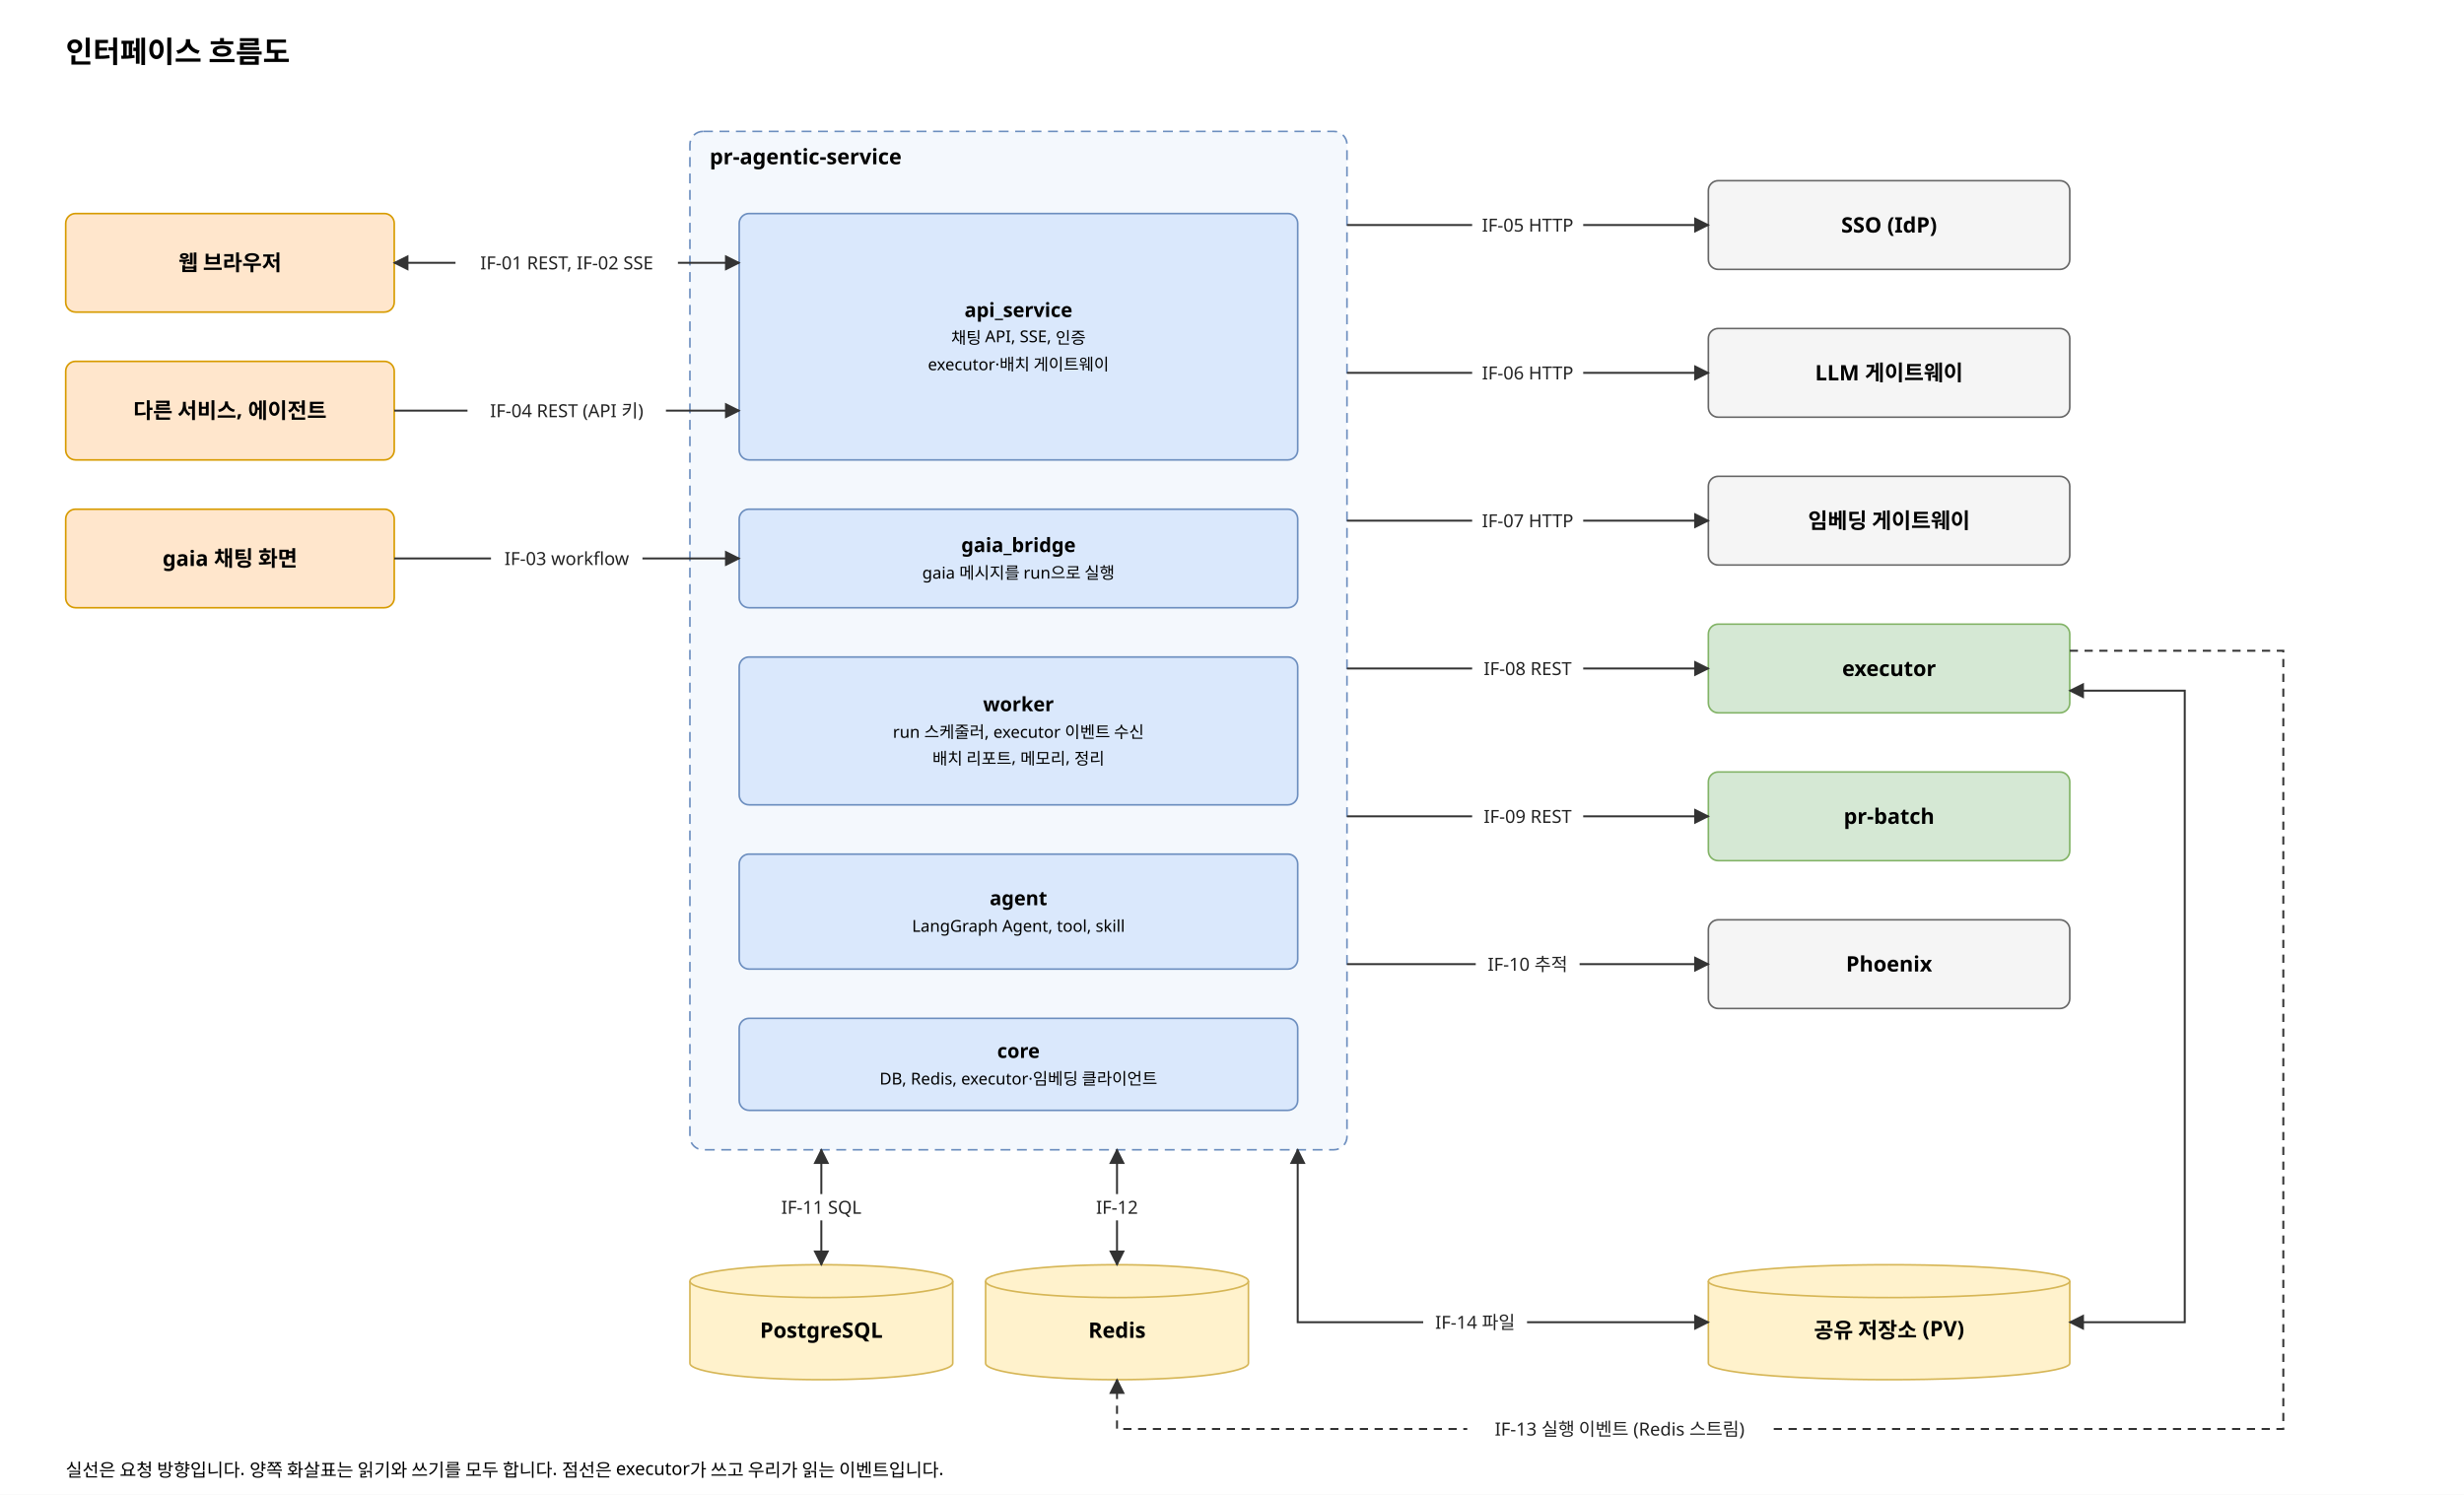
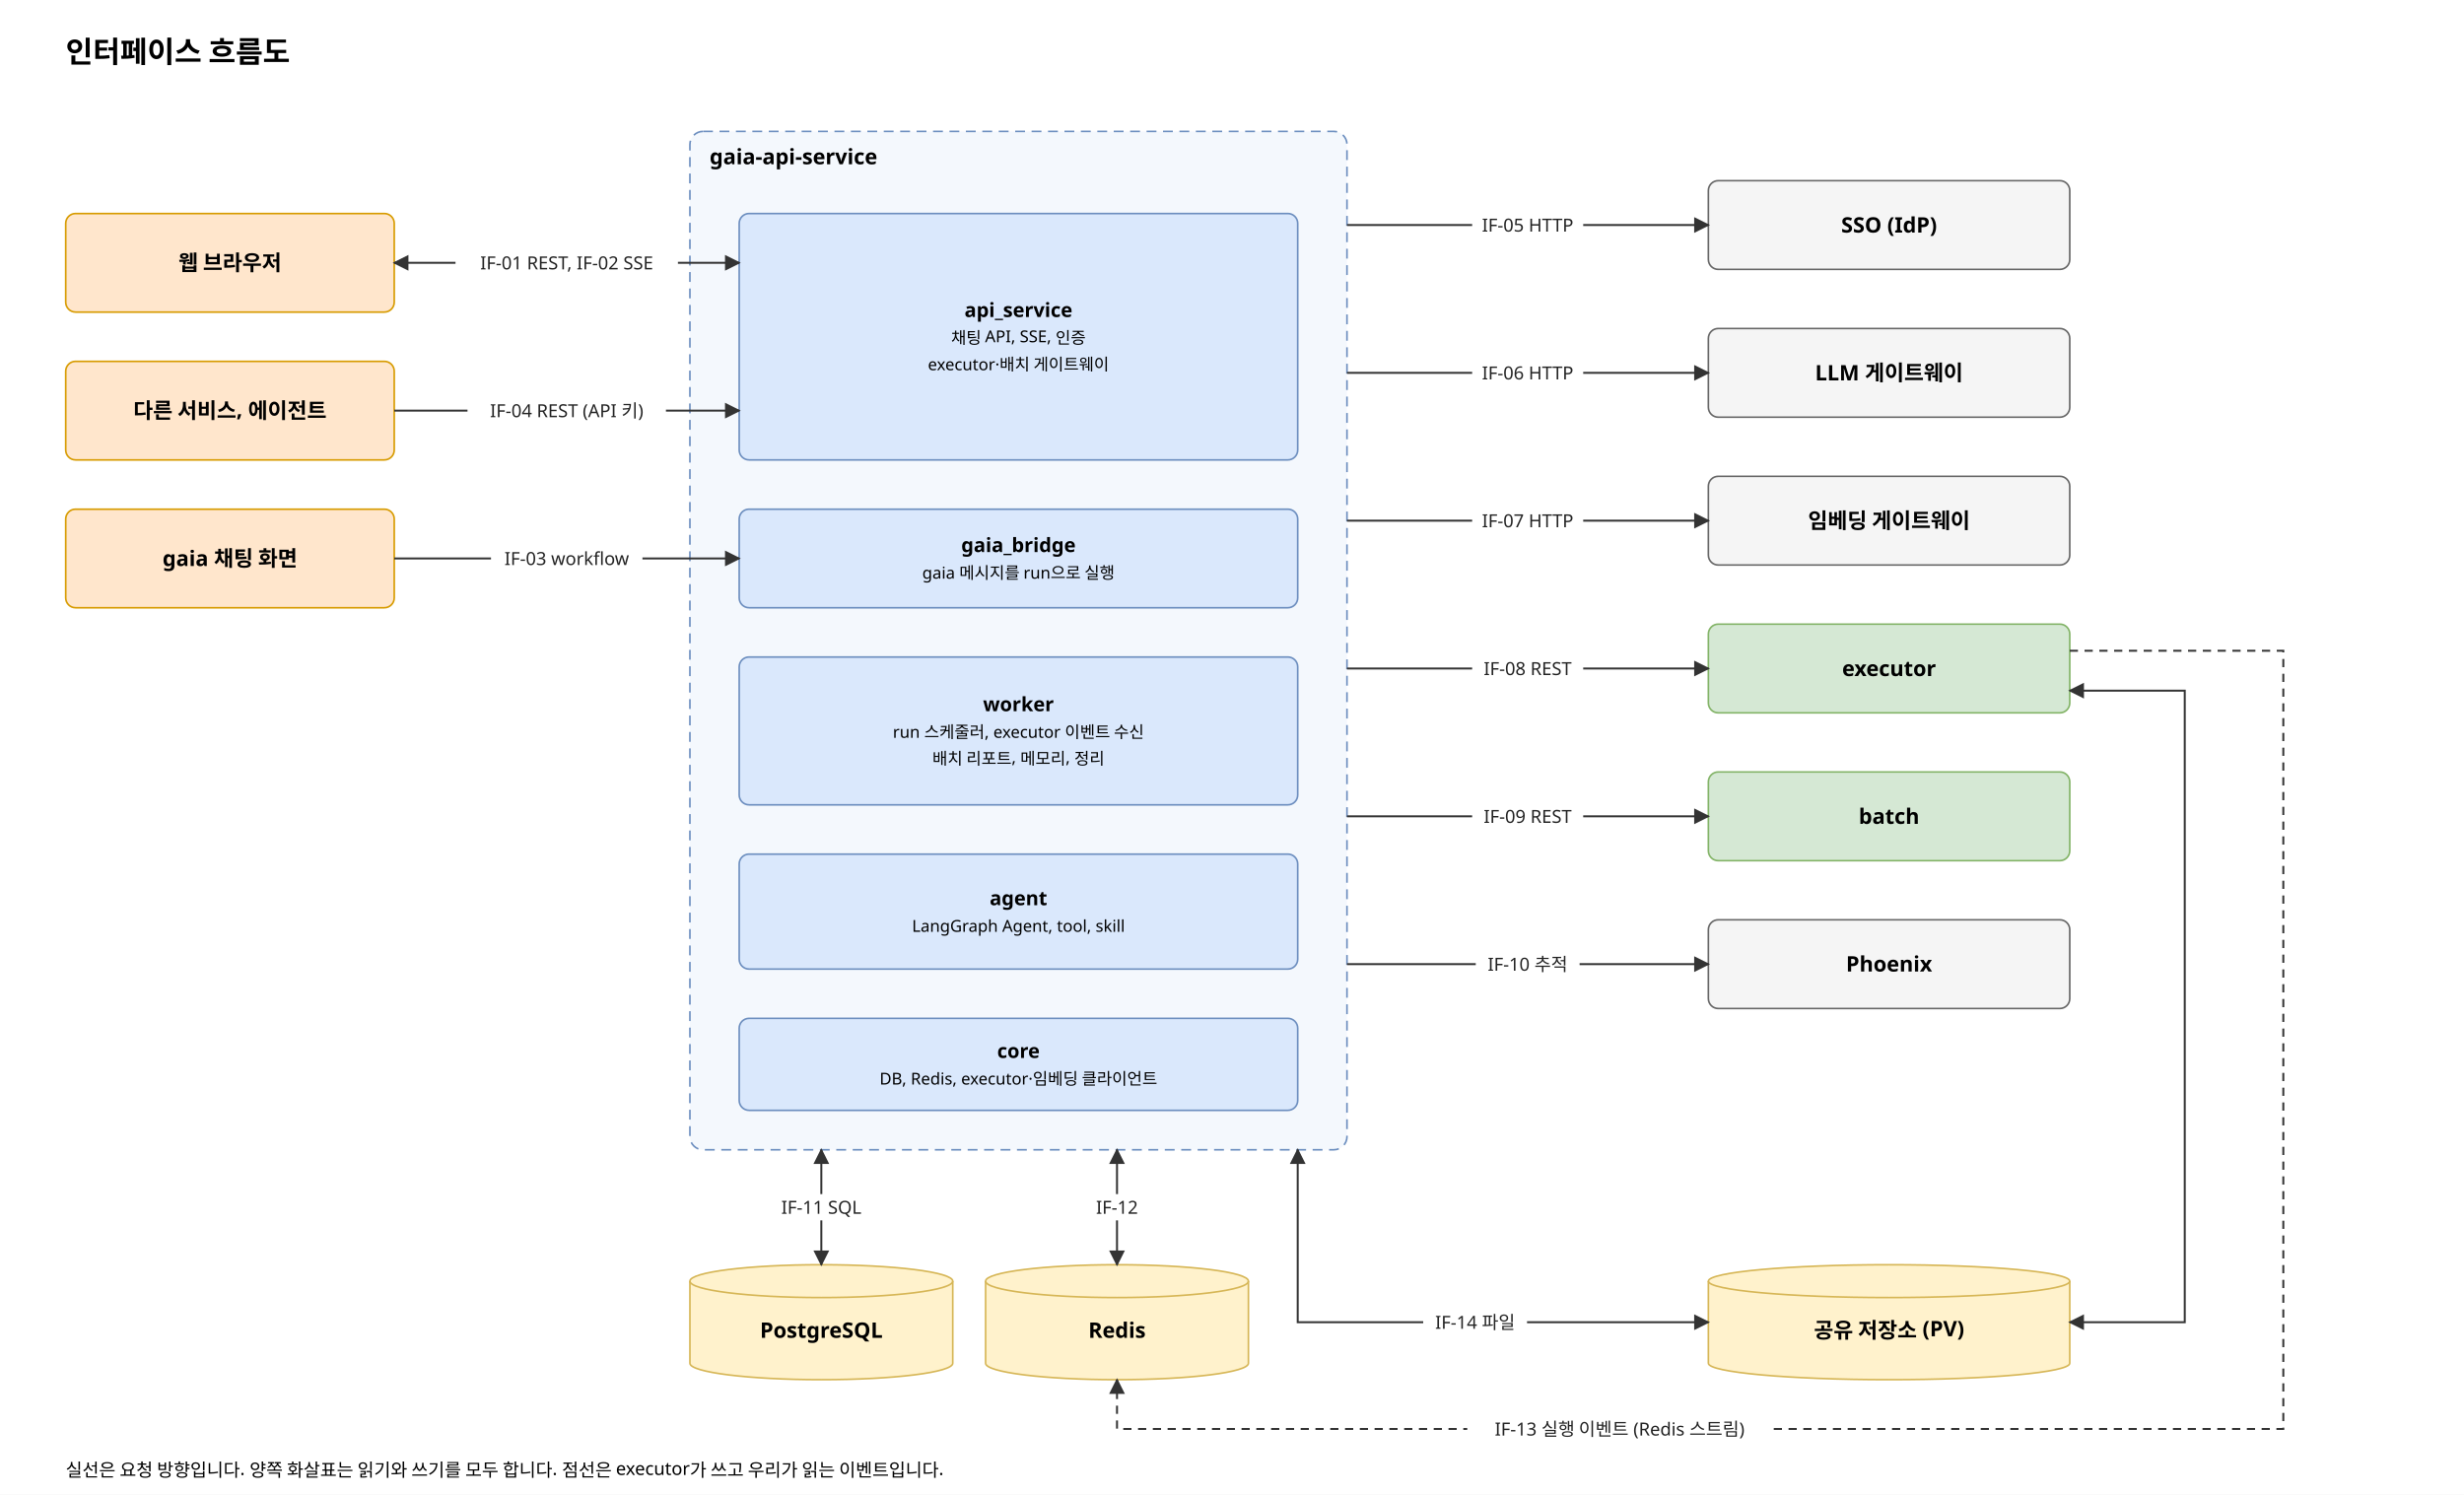
<svg xmlns="http://www.w3.org/2000/svg" width="1500" height="910" viewBox="0 0 1500 910" font-family="'Noto Sans KR','Apple SD Gothic Neo','Malgun Gothic','WenQuanYi Zen Hei',sans-serif">
  <defs>
    <marker id="arr" viewBox="0 0 10 10" refX="9" refY="5" markerWidth="8" markerHeight="8" orient="auto-start-reverse">
      <path d="M0,0 L10,5 L0,10 z" fill="#333" />
    </marker>
  </defs>
  <rect width="1500" height="910" fill="#ffffff" />
  <text x="40" y="38" font-size="18" font-weight="bold">인터페이스 흐름도</text>
  <rect x="40" y="130" width="200" height="60" rx="6" fill="#ffe6cc" stroke="#d79b00" />
  <text x="140.0" y="164.6" font-size="13" text-anchor="middle" font-weight="bold">웹 브라우저</text>
  <rect x="40" y="220" width="200" height="60" rx="6" fill="#ffe6cc" stroke="#d79b00" />
  <text x="140.0" y="254.6" font-size="13" text-anchor="middle" font-weight="bold">다른 서비스, 에이전트</text>
  <rect x="40" y="310" width="200" height="60" rx="6" fill="#ffe6cc" stroke="#d79b00" />
  <text x="140.0" y="344.6" font-size="13" text-anchor="middle" font-weight="bold">gaia 채팅 화면</text>
  <rect x="420" y="80" width="400" height="620" rx="8" fill="#f4f8fd" stroke="#6c8ebf" stroke-dasharray="6 4" />
-   <text x="432" y="100" font-size="13" text-anchor="start" font-weight="bold">pr-agentic-service</text>
+   <text x="432" y="100" font-size="13" text-anchor="start" font-weight="bold">gaia-api-service</text>
  <rect x="450" y="130" width="340" height="150" rx="6" fill="#dae8fc" stroke="#6c8ebf" />
  <text x="620.0" y="193.0" font-size="12" text-anchor="middle" font-weight="bold">api_service</text>
  <text x="620.0" y="209.2" font-size="10" text-anchor="middle">채팅 API, SSE, 인증</text>
  <text x="620.0" y="225.4" font-size="10" text-anchor="middle">executor·배치 게이트웨이</text>
  <rect x="450" y="310" width="340" height="60" rx="6" fill="#dae8fc" stroke="#6c8ebf" />
  <text x="620.0" y="336.1" font-size="12" text-anchor="middle" font-weight="bold">gaia_bridge</text>
  <text x="620.0" y="352.3" font-size="10" text-anchor="middle">gaia 메시지를 run으로 실행</text>
  <rect x="450" y="400" width="340" height="90" rx="6" fill="#dae8fc" stroke="#6c8ebf" />
  <text x="620.0" y="433.0" font-size="12" text-anchor="middle" font-weight="bold">worker</text>
  <text x="620.0" y="449.2" font-size="10" text-anchor="middle">run 스케줄러, executor 이벤트 수신</text>
  <text x="620.0" y="465.4" font-size="10" text-anchor="middle">배치 리포트, 메모리, 정리</text>
  <rect x="450" y="520" width="340" height="70" rx="6" fill="#dae8fc" stroke="#6c8ebf" />
  <text x="620.0" y="551.1" font-size="12" text-anchor="middle" font-weight="bold">agent</text>
  <text x="620.0" y="567.3" font-size="10" text-anchor="middle">LangGraph Agent, tool, skill</text>
  <rect x="450" y="620" width="340" height="56" rx="6" fill="#dae8fc" stroke="#6c8ebf" />
  <text x="620.0" y="644.1" font-size="12" text-anchor="middle" font-weight="bold">core</text>
  <text x="620.0" y="660.3" font-size="10" text-anchor="middle">DB, Redis, executor·임베딩 클라이언트</text>
  <rect x="1040" y="110" width="220" height="54" rx="6" fill="#f5f5f5" stroke="#666666" />
  <text x="1150.0" y="141.6" font-size="13" text-anchor="middle" font-weight="bold">SSO (IdP)</text>
  <rect x="1040" y="200" width="220" height="54" rx="6" fill="#f5f5f5" stroke="#666666" />
  <text x="1150.0" y="231.6" font-size="13" text-anchor="middle" font-weight="bold">LLM 게이트웨이</text>
  <rect x="1040" y="290" width="220" height="54" rx="6" fill="#f5f5f5" stroke="#666666" />
  <text x="1150.0" y="321.6" font-size="13" text-anchor="middle" font-weight="bold">임베딩 게이트웨이</text>
  <rect x="1040" y="380" width="220" height="54" rx="6" fill="#d5e8d4" stroke="#82b366" />
  <text x="1150.0" y="411.6" font-size="13" text-anchor="middle" font-weight="bold">executor</text>
  <rect x="1040" y="470" width="220" height="54" rx="6" fill="#d5e8d4" stroke="#82b366" />
-   <text x="1150.0" y="501.6" font-size="13" text-anchor="middle" font-weight="bold">pr-batch</text>
+   <text x="1150.0" y="501.6" font-size="13" text-anchor="middle" font-weight="bold">batch</text>
  <rect x="1040" y="560" width="220" height="54" rx="6" fill="#f5f5f5" stroke="#666666" />
  <text x="1150.0" y="591.5" font-size="13" text-anchor="middle" font-weight="bold">Phoenix</text>
  <path d="M420,780 a80.0,10 0 0 1 160,0 v50 a80.0,10 0 0 1 -160,0 z" fill="#fff2cc" stroke="#d6b656" />
  <path d="M420,780 a80.0,10 0 0 0 160,0" fill="none" stroke="#d6b656" />
  <text x="500.0" y="814.5" font-size="13" text-anchor="middle" font-weight="bold">PostgreSQL</text>
  <path d="M600,780 a80.0,10 0 0 1 160,0 v50 a80.0,10 0 0 1 -160,0 z" fill="#fff2cc" stroke="#d6b656" />
  <path d="M600,780 a80.0,10 0 0 0 160,0" fill="none" stroke="#d6b656" />
  <text x="680.0" y="814.5" font-size="13" text-anchor="middle" font-weight="bold">Redis</text>
  <path d="M1040,780 a110.0,10 0 0 1 220,0 v50 a110.0,10 0 0 1 -220,0 z" fill="#fff2cc" stroke="#d6b656" />
  <path d="M1040,780 a110.0,10 0 0 0 220,0" fill="none" stroke="#d6b656" />
  <text x="1150.0" y="814.5" font-size="13" text-anchor="middle" font-weight="bold">공유 저장소 (PV)</text>
  <text x="40" y="898.9" font-size="11" text-anchor="start">실선은 요청 방향입니다. 양쪽 화살표는 읽기와 쓰기를 모두 합니다. 점선은 executor가 쓰고 우리가 읽는 이벤트입니다.</text>
  <path d="M820.0,137.0 L1040.0,137.0" fill="none" stroke="#333333" stroke-width="1.2" marker-end="url(#arr)" />
  <path d="M820.0,227.0 L1040.0,227.0" fill="none" stroke="#333333" stroke-width="1.2" marker-end="url(#arr)" />
  <path d="M820.0,317.0 L1040.0,317.0" fill="none" stroke="#333333" stroke-width="1.2" marker-end="url(#arr)" />
  <path d="M820.0,407.0 L1040.0,407.0" fill="none" stroke="#333333" stroke-width="1.2" marker-end="url(#arr)" />
  <path d="M820.0,497.0 L1040.0,497.0" fill="none" stroke="#333333" stroke-width="1.2" marker-end="url(#arr)" />
  <path d="M820.0,587.0 L1040.0,587.0" fill="none" stroke="#333333" stroke-width="1.2" marker-end="url(#arr)" />
  <path d="M240.0,160.0 L450.0,160.0" fill="none" stroke="#333333" stroke-width="1.2" marker-end="url(#arr)" marker-start="url(#arr)" />
  <path d="M240.0,250.0 L450.0,250.0" fill="none" stroke="#333333" stroke-width="1.2" marker-end="url(#arr)" />
  <path d="M240.0,340.0 L450.0,340.0" fill="none" stroke="#333333" stroke-width="1.2" marker-end="url(#arr)" />
  <path d="M500.0,700.0 L500.0,770.0" fill="none" stroke="#333333" stroke-width="1.2" marker-end="url(#arr)" marker-start="url(#arr)" />
  <path d="M680.0,700.0 L680.0,770.0" fill="none" stroke="#333333" stroke-width="1.2" marker-end="url(#arr)" marker-start="url(#arr)" />
  <path d="M790.0,700.0 L790.0,805.0 L1040.0,805.0" fill="none" stroke="#333333" stroke-width="1.2" marker-end="url(#arr)" marker-start="url(#arr)" />
  <path d="M1260.0,420.5 L1330.0,420.5 L1330.0,805.0 L1260.0,805.0" fill="none" stroke="#333333" stroke-width="1.2" marker-end="url(#arr)" marker-start="url(#arr)" />
  <path d="M1260.0,396.2 L1390.0,396.2 L1390.0,870.0 L680.0,870.0 L680.0,840.0" fill="none" stroke="#333333" stroke-width="1.2" marker-end="url(#arr)" stroke-dasharray="5 4" />
  <rect x="896.2" y="129.0" width="67.6" height="16" fill="#ffffff" />
  <text x="930.0" y="141.0" font-size="11" text-anchor="middle" fill="#222">IF-05 HTTP</text>
  <rect x="896.2" y="219.0" width="67.6" height="16" fill="#ffffff" />
  <text x="930.0" y="231.0" font-size="11" text-anchor="middle" fill="#222">IF-06 HTTP</text>
  <rect x="896.2" y="309.0" width="67.6" height="16" fill="#ffffff" />
  <text x="930.0" y="321.0" font-size="11" text-anchor="middle" fill="#222">IF-07 HTTP</text>
  <rect x="896.2" y="399.0" width="67.6" height="16" fill="#ffffff" />
  <text x="930.0" y="411.0" font-size="11" text-anchor="middle" fill="#222">IF-08 REST</text>
  <rect x="896.2" y="489.0" width="67.6" height="16" fill="#ffffff" />
  <text x="930.0" y="501.0" font-size="11" text-anchor="middle" fill="#222">IF-09 REST</text>
  <rect x="898.4" y="579.0" width="63.2" height="16" fill="#ffffff" />
  <text x="930.0" y="591.0" font-size="11" text-anchor="middle" fill="#222">IF-10 추적</text>
  <rect x="277.3" y="152.0" width="135.4" height="16" fill="#ffffff" />
  <text x="345.0" y="164.0" font-size="11" text-anchor="middle" fill="#222">IF-01 REST, IF-02 SSE</text>
  <rect x="284.6" y="242.0" width="120.8" height="16" fill="#ffffff" />
  <text x="345.0" y="254.0" font-size="11" text-anchor="middle" fill="#222">IF-04 REST (API 키)</text>
  <rect x="298.9" y="332.0" width="92.2" height="16" fill="#ffffff" />
  <text x="345.0" y="344.0" font-size="11" text-anchor="middle" fill="#222">IF-03 workflow</text>
  <rect x="469.3" y="727.0" width="61.4" height="16" fill="#ffffff" />
  <text x="500.0" y="739.0" font-size="11" text-anchor="middle" fill="#222">IF-11 SQL</text>
  <rect x="661.6" y="727.0" width="36.8" height="16" fill="#ffffff" />
  <text x="680.0" y="739.0" font-size="11" text-anchor="middle" fill="#222">IF-12</text>
  <rect x="866.4" y="797.0" width="63.2" height="16" fill="#ffffff" />
  <text x="898.0" y="809.0" font-size="11" text-anchor="middle" fill="#222">IF-14 파일</text>
  <rect x="893.2" y="862.0" width="185.5" height="16" fill="#ffffff" />
  <text x="986.0" y="874.0" font-size="11" text-anchor="middle" fill="#222">IF-13 실행 이벤트 (Redis 스트림)</text>
</svg>
